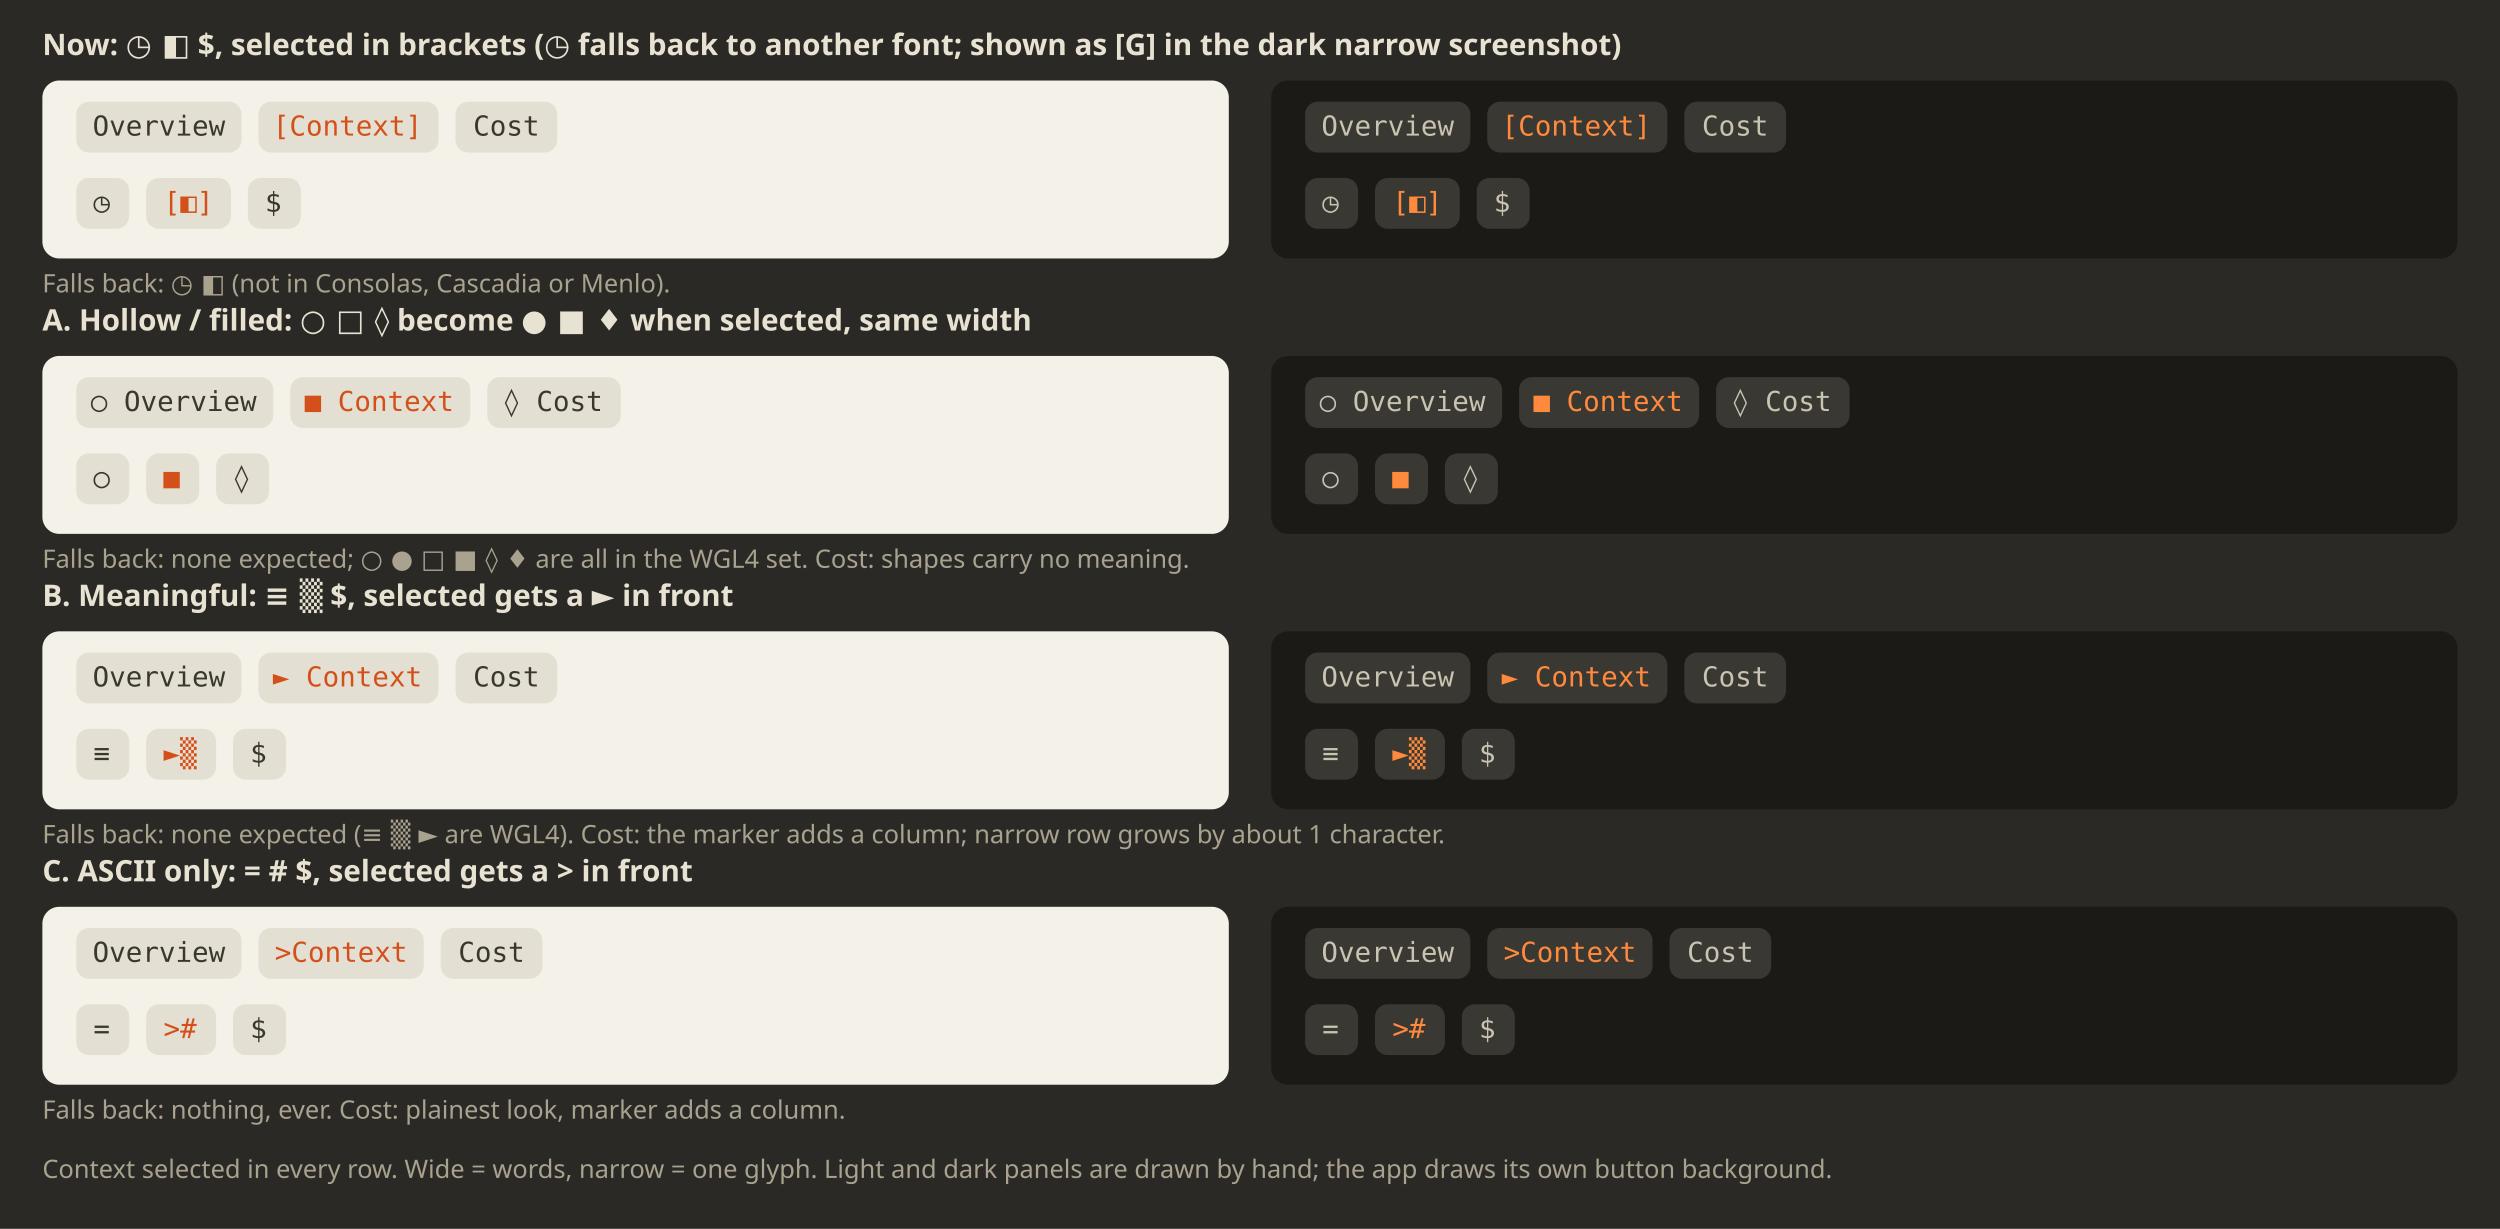
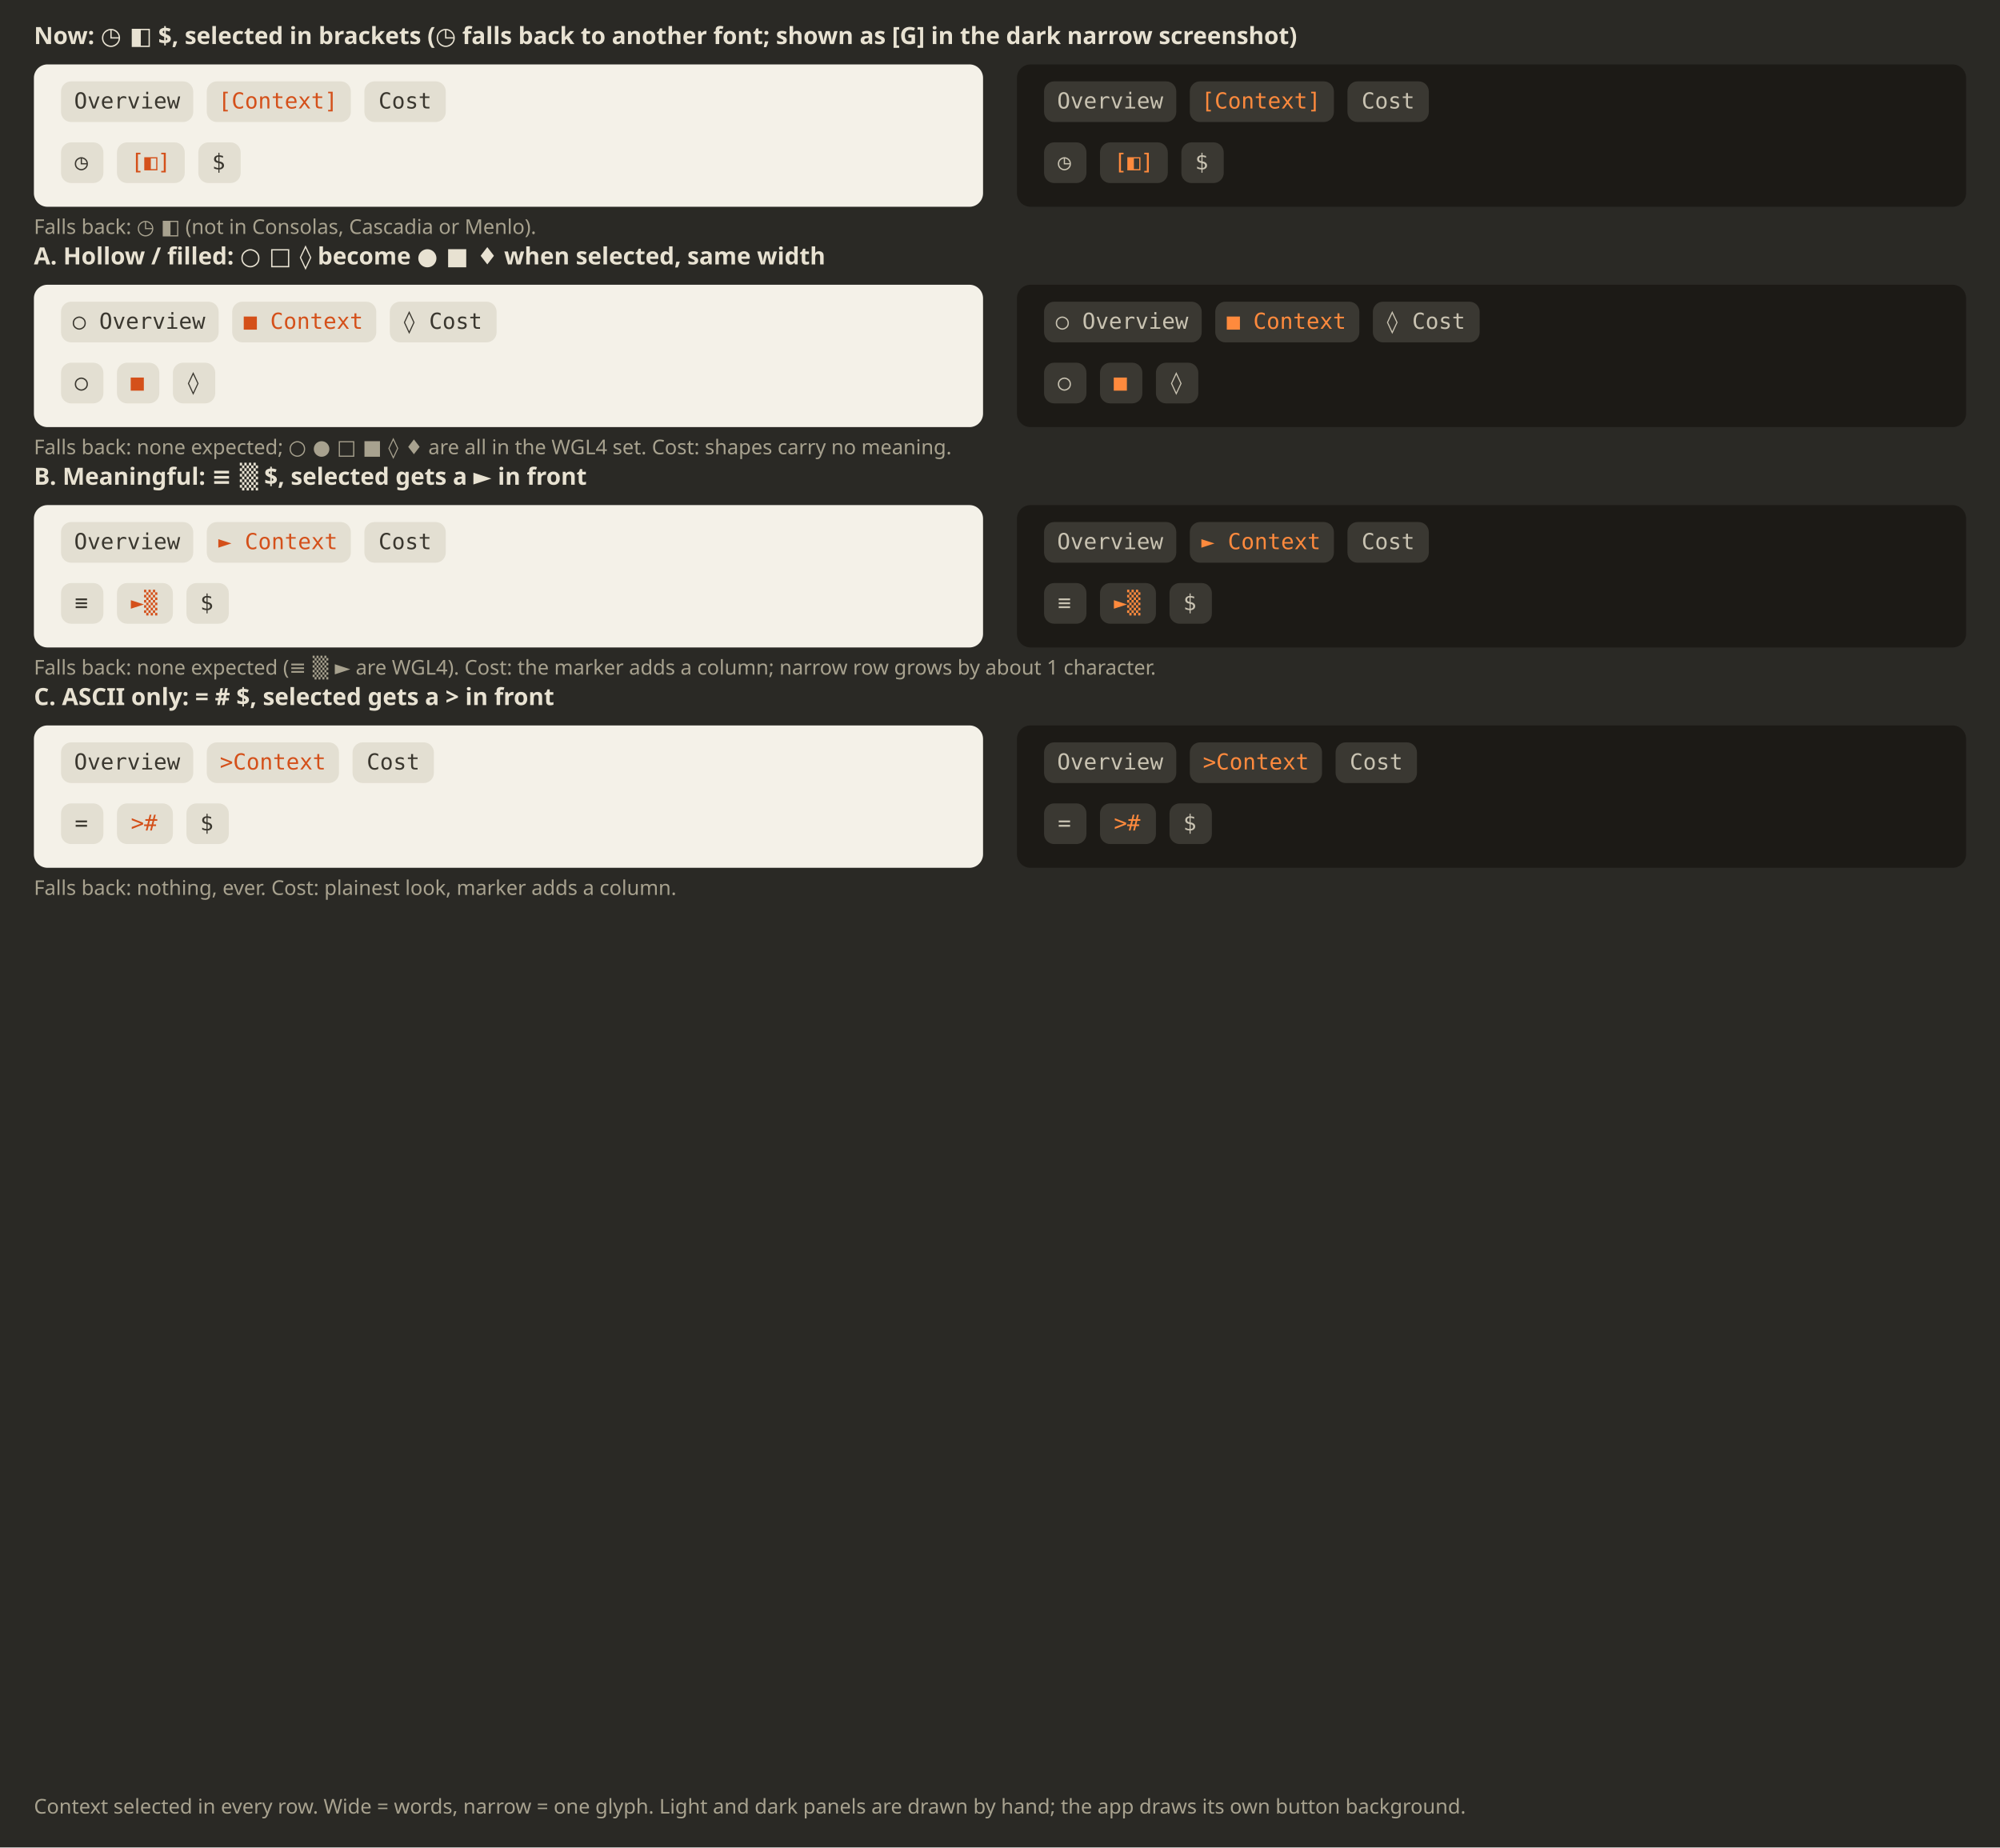
- <svg xmlns="http://www.w3.org/2000/svg" viewBox="0 0 1180 580" width="1180" height="580">
-   <rect width="1180" height="580" fill="#2a2925" />
+ <svg xmlns="http://www.w3.org/2000/svg" viewBox="0 0 1180 1090" width="1180" height="1090">
+   <rect width="1180" height="1090" fill="#2a2925" />
  <text x="20" y="26" font-size="14" font-weight="700" fill="#e8e2d2" font-family="sans-serif">Now: ◷ ◧ $, selected in brackets (◷ falls back to another font; shown as [G] in the dark narrow screenshot)</text>
  <rect x="20" y="38" width="560" height="84" rx="8" fill="#f4f1e8" />
  <rect x="600" y="38" width="560" height="84" rx="8" fill="#1c1a16" />
  <rect x="36" y="48" width="78" height="24" rx="6" fill="#e3dfd2" />
  <text x="75" y="64" font-size="13" font-family="Cascadia Mono, Consolas, Menlo, monospace" fill="#3a372f" text-anchor="middle" xml:space="preserve">Overview</text>
  <rect x="122" y="48" width="85" height="24" rx="6" fill="#e3dfd2" />
  <text x="164" y="64" font-size="13" font-family="Cascadia Mono, Consolas, Menlo, monospace" fill="#d4501a" text-anchor="middle" xml:space="preserve">[Context]</text>
  <rect x="215" y="48" width="48" height="24" rx="6" fill="#e3dfd2" />
  <text x="239" y="64" font-size="13" font-family="Cascadia Mono, Consolas, Menlo, monospace" fill="#3a372f" text-anchor="middle" xml:space="preserve">Cost</text>
  <rect x="36" y="84" width="25" height="24" rx="6" fill="#e3dfd2" />
  <text x="48" y="100" font-size="13" font-family="Cascadia Mono, Consolas, Menlo, monospace" fill="#3a372f" text-anchor="middle" xml:space="preserve">◷</text>
  <rect x="69" y="84" width="40" height="24" rx="6" fill="#e3dfd2" />
  <text x="89" y="100" font-size="13" font-family="Cascadia Mono, Consolas, Menlo, monospace" fill="#d4501a" text-anchor="middle" xml:space="preserve">[◧]</text>
  <rect x="117" y="84" width="25" height="24" rx="6" fill="#e3dfd2" />
  <text x="129" y="100" font-size="13" font-family="Cascadia Mono, Consolas, Menlo, monospace" fill="#3a372f" text-anchor="middle" xml:space="preserve">$</text>
  <rect x="616" y="48" width="78" height="24" rx="6" fill="#3a3832" />
  <text x="655" y="64" font-size="13" font-family="Cascadia Mono, Consolas, Menlo, monospace" fill="#c9c3b2" text-anchor="middle" xml:space="preserve">Overview</text>
  <rect x="702" y="48" width="85" height="24" rx="6" fill="#3a3832" />
  <text x="744" y="64" font-size="13" font-family="Cascadia Mono, Consolas, Menlo, monospace" fill="#ff8a3d" text-anchor="middle" xml:space="preserve">[Context]</text>
  <rect x="795" y="48" width="48" height="24" rx="6" fill="#3a3832" />
  <text x="819" y="64" font-size="13" font-family="Cascadia Mono, Consolas, Menlo, monospace" fill="#c9c3b2" text-anchor="middle" xml:space="preserve">Cost</text>
  <rect x="616" y="84" width="25" height="24" rx="6" fill="#3a3832" />
  <text x="628" y="100" font-size="13" font-family="Cascadia Mono, Consolas, Menlo, monospace" fill="#c9c3b2" text-anchor="middle" xml:space="preserve">◷</text>
  <rect x="649" y="84" width="40" height="24" rx="6" fill="#3a3832" />
  <text x="669" y="100" font-size="13" font-family="Cascadia Mono, Consolas, Menlo, monospace" fill="#ff8a3d" text-anchor="middle" xml:space="preserve">[◧]</text>
  <rect x="697" y="84" width="25" height="24" rx="6" fill="#3a3832" />
  <text x="709" y="100" font-size="13" font-family="Cascadia Mono, Consolas, Menlo, monospace" fill="#c9c3b2" text-anchor="middle" xml:space="preserve">$</text>
  <text x="20" y="138" font-size="12" fill="#a8a28f" font-family="sans-serif">Falls back: ◷ ◧ (not in Consolas, Cascadia or Menlo).</text>
  <text x="20" y="156" font-size="14" font-weight="700" fill="#e8e2d2" font-family="sans-serif">A. Hollow / filled: ○ □ ◊ become ● ■ ♦ when selected, same width</text>
  <rect x="20" y="168" width="560" height="84" rx="8" fill="#f4f1e8" />
  <rect x="600" y="168" width="560" height="84" rx="8" fill="#1c1a16" />
  <rect x="36" y="178" width="93" height="24" rx="6" fill="#e3dfd2" />
  <text x="82" y="194" font-size="13" font-family="Cascadia Mono, Consolas, Menlo, monospace" fill="#3a372f" text-anchor="middle" xml:space="preserve">○ Overview</text>
  <rect x="137" y="178" width="85" height="24" rx="6" fill="#e3dfd2" />
  <text x="179" y="194" font-size="13" font-family="Cascadia Mono, Consolas, Menlo, monospace" fill="#d4501a" text-anchor="middle" xml:space="preserve">■ Context</text>
  <rect x="230" y="178" width="63" height="24" rx="6" fill="#e3dfd2" />
  <text x="261" y="194" font-size="13" font-family="Cascadia Mono, Consolas, Menlo, monospace" fill="#3a372f" text-anchor="middle" xml:space="preserve">◊ Cost</text>
  <rect x="36" y="214" width="25" height="24" rx="6" fill="#e3dfd2" />
  <text x="48" y="230" font-size="13" font-family="Cascadia Mono, Consolas, Menlo, monospace" fill="#3a372f" text-anchor="middle" xml:space="preserve">○</text>
  <rect x="69" y="214" width="25" height="24" rx="6" fill="#e3dfd2" />
  <text x="81" y="230" font-size="13" font-family="Cascadia Mono, Consolas, Menlo, monospace" fill="#d4501a" text-anchor="middle" xml:space="preserve">■</text>
  <rect x="102" y="214" width="25" height="24" rx="6" fill="#e3dfd2" />
  <text x="114" y="230" font-size="13" font-family="Cascadia Mono, Consolas, Menlo, monospace" fill="#3a372f" text-anchor="middle" xml:space="preserve">◊</text>
  <rect x="616" y="178" width="93" height="24" rx="6" fill="#3a3832" />
  <text x="662" y="194" font-size="13" font-family="Cascadia Mono, Consolas, Menlo, monospace" fill="#c9c3b2" text-anchor="middle" xml:space="preserve">○ Overview</text>
  <rect x="717" y="178" width="85" height="24" rx="6" fill="#3a3832" />
  <text x="759" y="194" font-size="13" font-family="Cascadia Mono, Consolas, Menlo, monospace" fill="#ff8a3d" text-anchor="middle" xml:space="preserve">■ Context</text>
  <rect x="810" y="178" width="63" height="24" rx="6" fill="#3a3832" />
  <text x="841" y="194" font-size="13" font-family="Cascadia Mono, Consolas, Menlo, monospace" fill="#c9c3b2" text-anchor="middle" xml:space="preserve">◊ Cost</text>
  <rect x="616" y="214" width="25" height="24" rx="6" fill="#3a3832" />
  <text x="628" y="230" font-size="13" font-family="Cascadia Mono, Consolas, Menlo, monospace" fill="#c9c3b2" text-anchor="middle" xml:space="preserve">○</text>
  <rect x="649" y="214" width="25" height="24" rx="6" fill="#3a3832" />
  <text x="661" y="230" font-size="13" font-family="Cascadia Mono, Consolas, Menlo, monospace" fill="#ff8a3d" text-anchor="middle" xml:space="preserve">■</text>
  <rect x="682" y="214" width="25" height="24" rx="6" fill="#3a3832" />
  <text x="694" y="230" font-size="13" font-family="Cascadia Mono, Consolas, Menlo, monospace" fill="#c9c3b2" text-anchor="middle" xml:space="preserve">◊</text>
  <text x="20" y="268" font-size="12" fill="#a8a28f" font-family="sans-serif">Falls back: none expected; ○ ● □ ■ ◊ ♦ are all in the WGL4 set. Cost: shapes carry no meaning.</text>
  <text x="20" y="286" font-size="14" font-weight="700" fill="#e8e2d2" font-family="sans-serif">B. Meaningful: ≡ ▒ $, selected gets a ► in front</text>
  <rect x="20" y="298" width="560" height="84" rx="8" fill="#f4f1e8" />
  <rect x="600" y="298" width="560" height="84" rx="8" fill="#1c1a16" />
  <rect x="36" y="308" width="78" height="24" rx="6" fill="#e3dfd2" />
  <text x="75" y="324" font-size="13" font-family="Cascadia Mono, Consolas, Menlo, monospace" fill="#3a372f" text-anchor="middle" xml:space="preserve">Overview</text>
  <rect x="122" y="308" width="85" height="24" rx="6" fill="#e3dfd2" />
  <text x="164" y="324" font-size="13" font-family="Cascadia Mono, Consolas, Menlo, monospace" fill="#d4501a" text-anchor="middle" xml:space="preserve">► Context</text>
  <rect x="215" y="308" width="48" height="24" rx="6" fill="#e3dfd2" />
  <text x="239" y="324" font-size="13" font-family="Cascadia Mono, Consolas, Menlo, monospace" fill="#3a372f" text-anchor="middle" xml:space="preserve">Cost</text>
  <rect x="36" y="344" width="25" height="24" rx="6" fill="#e3dfd2" />
  <text x="48" y="360" font-size="13" font-family="Cascadia Mono, Consolas, Menlo, monospace" fill="#3a372f" text-anchor="middle" xml:space="preserve">≡</text>
  <rect x="69" y="344" width="33" height="24" rx="6" fill="#e3dfd2" />
  <text x="85" y="360" font-size="13" font-family="Cascadia Mono, Consolas, Menlo, monospace" fill="#d4501a" text-anchor="middle" xml:space="preserve">►▒</text>
  <rect x="110" y="344" width="25" height="24" rx="6" fill="#e3dfd2" />
  <text x="122" y="360" font-size="13" font-family="Cascadia Mono, Consolas, Menlo, monospace" fill="#3a372f" text-anchor="middle" xml:space="preserve">$</text>
  <rect x="616" y="308" width="78" height="24" rx="6" fill="#3a3832" />
  <text x="655" y="324" font-size="13" font-family="Cascadia Mono, Consolas, Menlo, monospace" fill="#c9c3b2" text-anchor="middle" xml:space="preserve">Overview</text>
  <rect x="702" y="308" width="85" height="24" rx="6" fill="#3a3832" />
  <text x="744" y="324" font-size="13" font-family="Cascadia Mono, Consolas, Menlo, monospace" fill="#ff8a3d" text-anchor="middle" xml:space="preserve">► Context</text>
  <rect x="795" y="308" width="48" height="24" rx="6" fill="#3a3832" />
  <text x="819" y="324" font-size="13" font-family="Cascadia Mono, Consolas, Menlo, monospace" fill="#c9c3b2" text-anchor="middle" xml:space="preserve">Cost</text>
  <rect x="616" y="344" width="25" height="24" rx="6" fill="#3a3832" />
  <text x="628" y="360" font-size="13" font-family="Cascadia Mono, Consolas, Menlo, monospace" fill="#c9c3b2" text-anchor="middle" xml:space="preserve">≡</text>
  <rect x="649" y="344" width="33" height="24" rx="6" fill="#3a3832" />
  <text x="665" y="360" font-size="13" font-family="Cascadia Mono, Consolas, Menlo, monospace" fill="#ff8a3d" text-anchor="middle" xml:space="preserve">►▒</text>
  <rect x="690" y="344" width="25" height="24" rx="6" fill="#3a3832" />
  <text x="702" y="360" font-size="13" font-family="Cascadia Mono, Consolas, Menlo, monospace" fill="#c9c3b2" text-anchor="middle" xml:space="preserve">$</text>
  <text x="20" y="398" font-size="12" fill="#a8a28f" font-family="sans-serif">Falls back: none expected (≡ ▒ ► are WGL4). Cost: the marker adds a column; narrow row grows by about 1 character.</text>
  <text x="20" y="416" font-size="14" font-weight="700" fill="#e8e2d2" font-family="sans-serif">C. ASCII only: = # $, selected gets a &gt; in front</text>
  <rect x="20" y="428" width="560" height="84" rx="8" fill="#f4f1e8" />
  <rect x="600" y="428" width="560" height="84" rx="8" fill="#1c1a16" />
  <rect x="36" y="438" width="78" height="24" rx="6" fill="#e3dfd2" />
  <text x="75" y="454" font-size="13" font-family="Cascadia Mono, Consolas, Menlo, monospace" fill="#3a372f" text-anchor="middle" xml:space="preserve">Overview</text>
  <rect x="122" y="438" width="78" height="24" rx="6" fill="#e3dfd2" />
  <text x="161" y="454" font-size="13" font-family="Cascadia Mono, Consolas, Menlo, monospace" fill="#d4501a" text-anchor="middle" xml:space="preserve">&gt;Context</text>
  <rect x="208" y="438" width="48" height="24" rx="6" fill="#e3dfd2" />
  <text x="232" y="454" font-size="13" font-family="Cascadia Mono, Consolas, Menlo, monospace" fill="#3a372f" text-anchor="middle" xml:space="preserve">Cost</text>
  <rect x="36" y="474" width="25" height="24" rx="6" fill="#e3dfd2" />
  <text x="48" y="490" font-size="13" font-family="Cascadia Mono, Consolas, Menlo, monospace" fill="#3a372f" text-anchor="middle" xml:space="preserve">=</text>
  <rect x="69" y="474" width="33" height="24" rx="6" fill="#e3dfd2" />
  <text x="85" y="490" font-size="13" font-family="Cascadia Mono, Consolas, Menlo, monospace" fill="#d4501a" text-anchor="middle" xml:space="preserve">&gt;#</text>
  <rect x="110" y="474" width="25" height="24" rx="6" fill="#e3dfd2" />
  <text x="122" y="490" font-size="13" font-family="Cascadia Mono, Consolas, Menlo, monospace" fill="#3a372f" text-anchor="middle" xml:space="preserve">$</text>
  <rect x="616" y="438" width="78" height="24" rx="6" fill="#3a3832" />
  <text x="655" y="454" font-size="13" font-family="Cascadia Mono, Consolas, Menlo, monospace" fill="#c9c3b2" text-anchor="middle" xml:space="preserve">Overview</text>
  <rect x="702" y="438" width="78" height="24" rx="6" fill="#3a3832" />
  <text x="741" y="454" font-size="13" font-family="Cascadia Mono, Consolas, Menlo, monospace" fill="#ff8a3d" text-anchor="middle" xml:space="preserve">&gt;Context</text>
  <rect x="788" y="438" width="48" height="24" rx="6" fill="#3a3832" />
  <text x="812" y="454" font-size="13" font-family="Cascadia Mono, Consolas, Menlo, monospace" fill="#c9c3b2" text-anchor="middle" xml:space="preserve">Cost</text>
  <rect x="616" y="474" width="25" height="24" rx="6" fill="#3a3832" />
  <text x="628" y="490" font-size="13" font-family="Cascadia Mono, Consolas, Menlo, monospace" fill="#c9c3b2" text-anchor="middle" xml:space="preserve">=</text>
  <rect x="649" y="474" width="33" height="24" rx="6" fill="#3a3832" />
  <text x="665" y="490" font-size="13" font-family="Cascadia Mono, Consolas, Menlo, monospace" fill="#ff8a3d" text-anchor="middle" xml:space="preserve">&gt;#</text>
  <rect x="690" y="474" width="25" height="24" rx="6" fill="#3a3832" />
  <text x="702" y="490" font-size="13" font-family="Cascadia Mono, Consolas, Menlo, monospace" fill="#c9c3b2" text-anchor="middle" xml:space="preserve">$</text>
  <text x="20" y="528" font-size="12" fill="#a8a28f" font-family="sans-serif">Falls back: nothing, ever. Cost: plainest look, marker adds a column.</text>
-   <text x="20" y="556" font-size="12" fill="#a8a28f" font-family="sans-serif">Context selected in every row. Wide = words, narrow = one glyph. Light and dark panels are drawn by hand; the app draws its own button background.</text>
+   <text x="20" y="1070" font-size="12" fill="#a8a28f" font-family="sans-serif">Context selected in every row. Wide = words, narrow = one glyph. Light and dark panels are drawn by hand; the app draws its own button background.</text>
</svg>
